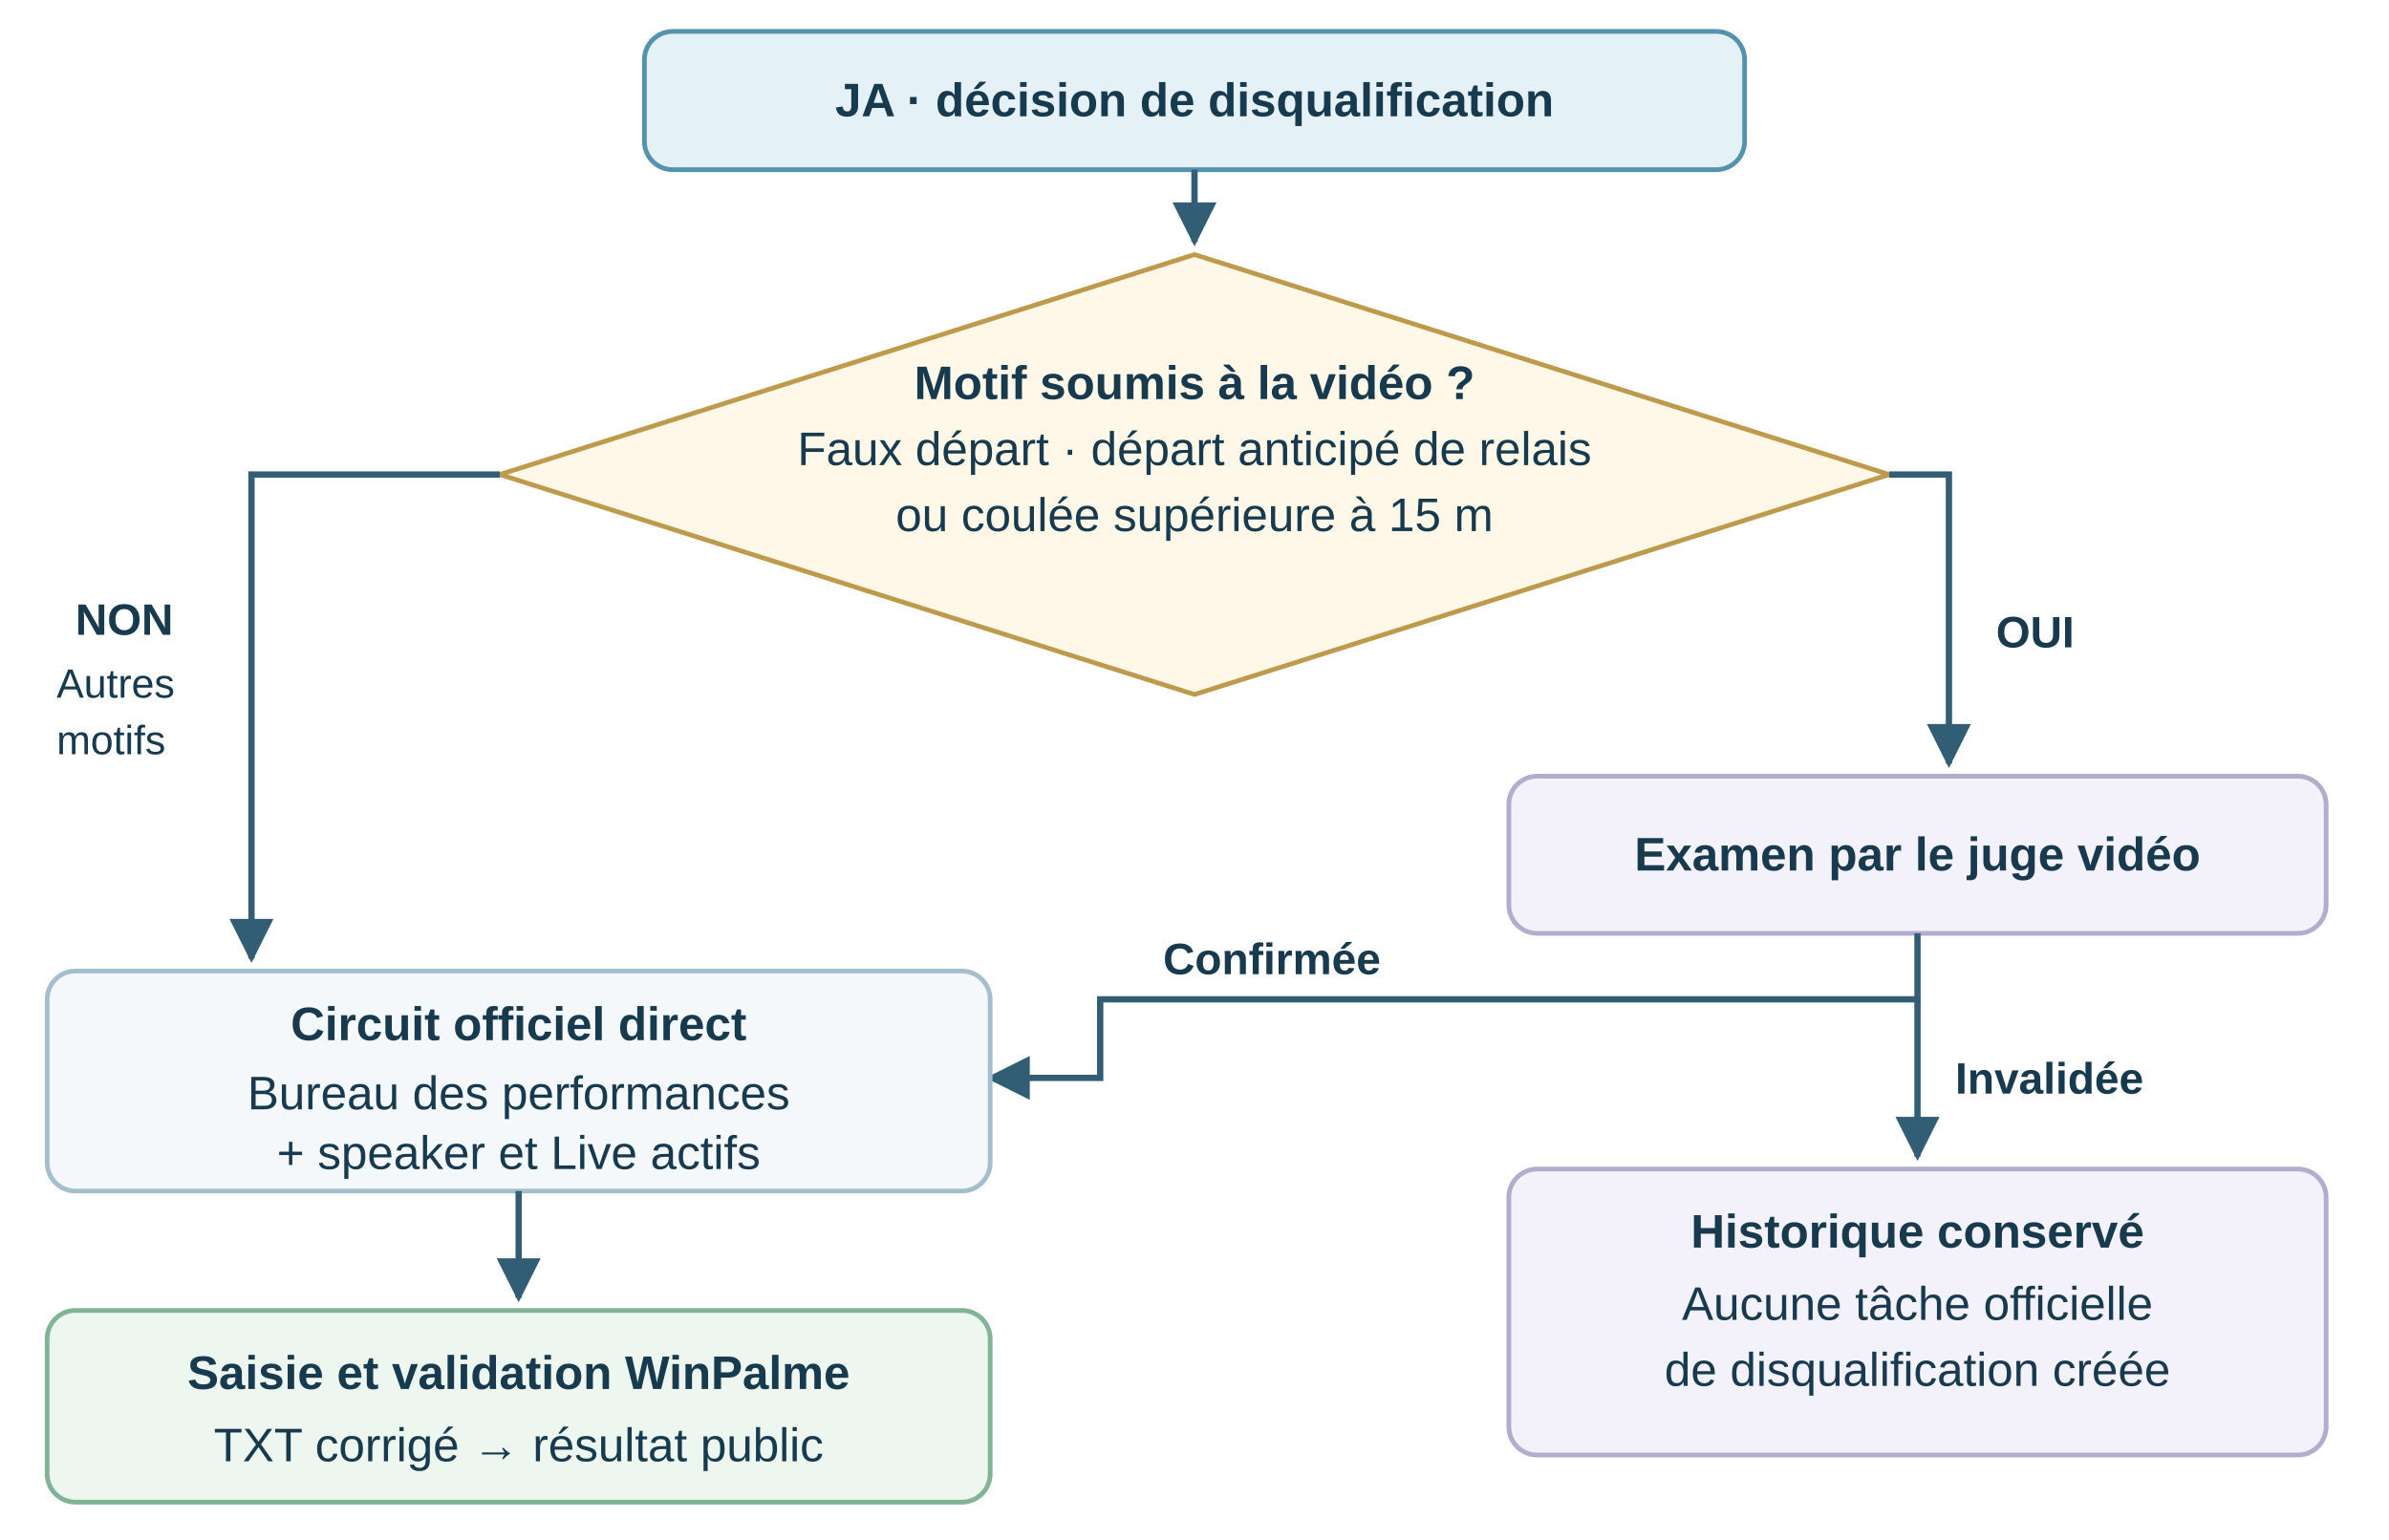
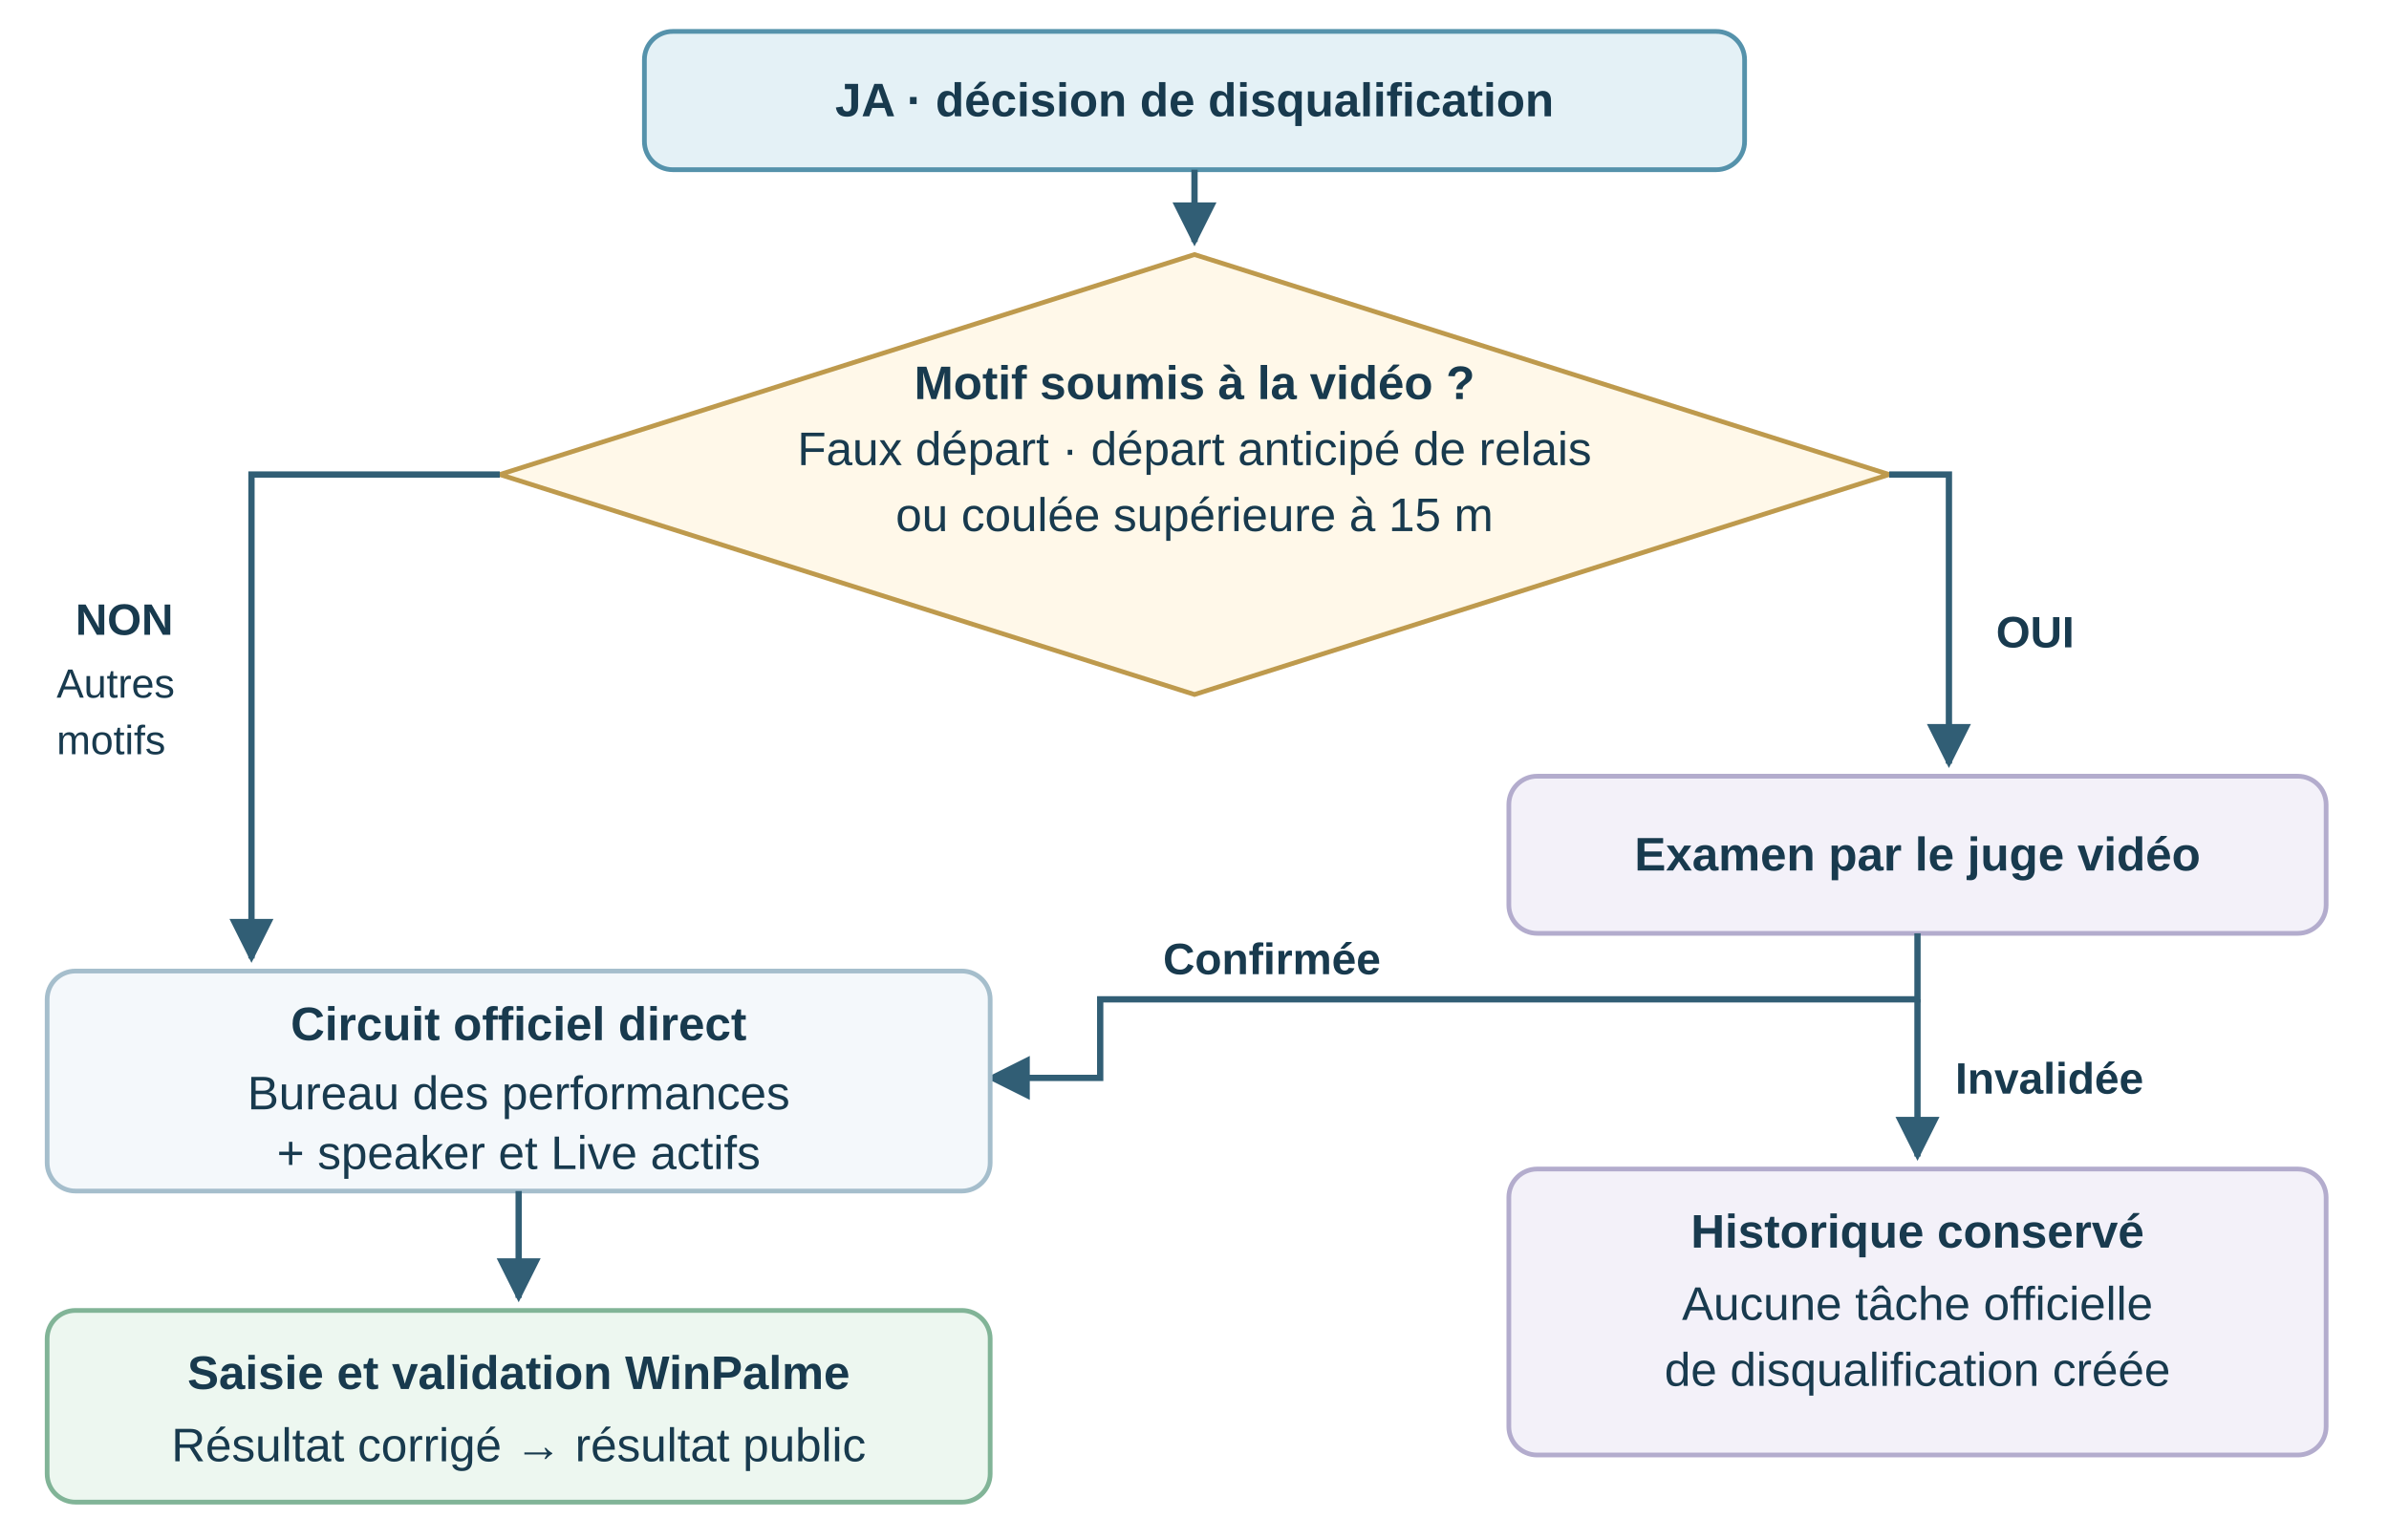
<svg xmlns="http://www.w3.org/2000/svg" viewBox="0 0 760 490" role="img" aria-labelledby="title desc">
  <defs>
    <marker id="arrow" viewBox="0 0 10 10" refX="9" refY="5" markerWidth="7" markerHeight="7" orient="auto">
      <path d="M0 0 10 5 0 10z" fill="#315e75" />
    </marker>
  </defs>
  <style>text{font-family:Arial,sans-serif;font-size:15px;fill:#183a4e}.head{font-weight:700}.label{font-size:14px;font-weight:700}.small{font-size:13px}.box{fill:#f4f8fb;stroke:#a5becc;stroke-width:1.5}.start{fill:#e4f1f6;stroke:#5592ab}.condition{fill:#fff8e9;stroke:#be9a4d;stroke-width:1.5}.end{fill:#edf7f0;stroke:#81b497}.optional{fill:#f3f1f9;stroke:#b3accd}.line{fill:none;stroke:#315e75;stroke-width:2;marker-end:url(#arrow)}</style>
  <rect class="box start" x="205" y="10" width="350" height="44" rx="9" />
  <text x="380" y="37" text-anchor="middle" class="head">JA · décision de disqualification</text>
  <path class="line" d="M380 54V77" />
  <path class="condition" d="M380 81 601 151 380 221 159 151z" />
  <text x="380" y="127" text-anchor="middle" class="head">Motif soumis à la vidéo ?</text>
  <text x="380" y="148" text-anchor="middle">Faux départ · départ anticipé de relais</text>
  <text x="380" y="169" text-anchor="middle">ou coulée supérieure à 15 m</text>
  <path class="line" d="M159 151H80V305" />
  <text class="label" x="24" y="202">NON</text>
  <text class="small" x="18" y="222">Autres</text>
  <text class="small" x="18" y="240">motifs</text>
  <path class="line" d="M601 151H620V243" />
  <text class="label" x="635" y="206">OUI</text>
  <rect class="box optional" x="480" y="247" width="260" height="50" rx="9" />
  <text x="610" y="277" text-anchor="middle" class="head">Examen par le juge vidéo</text>
  <path class="line" d="M610 297V318H350V343H315" />
  <text class="label" x="370" y="310">Confirmée</text>
  <path class="line" d="M610 318V368" />
  <text class="label" x="622" y="348">Invalidée</text>
  <rect class="box" x="15" y="309" width="300" height="70" rx="9" />
  <text x="165" y="331" text-anchor="middle" class="head">Circuit officiel direct</text>
  <text x="165" y="353" text-anchor="middle">Bureau des performances</text>
  <text x="165" y="372" text-anchor="middle">+ speaker et Live actifs</text>
  <rect class="box optional" x="480" y="372" width="260" height="91" rx="9" />
  <text x="610" y="397" text-anchor="middle" class="head">Historique conservé</text>
  <text x="610" y="420" text-anchor="middle">Aucune tâche officielle</text>
  <text x="610" y="441" text-anchor="middle">de disqualification créée</text>
  <path class="line" d="M165 379V413" />
  <rect class="box end" x="15" y="417" width="300" height="61" rx="9" />
  <text x="165" y="442" text-anchor="middle" class="head">Saisie et validation WinPalme</text>
-   <text x="165" y="465" text-anchor="middle">TXT corrigé → résultat public</text>
+   <text x="165" y="465" text-anchor="middle">Résultat corrigé → résultat public</text>
</svg>
